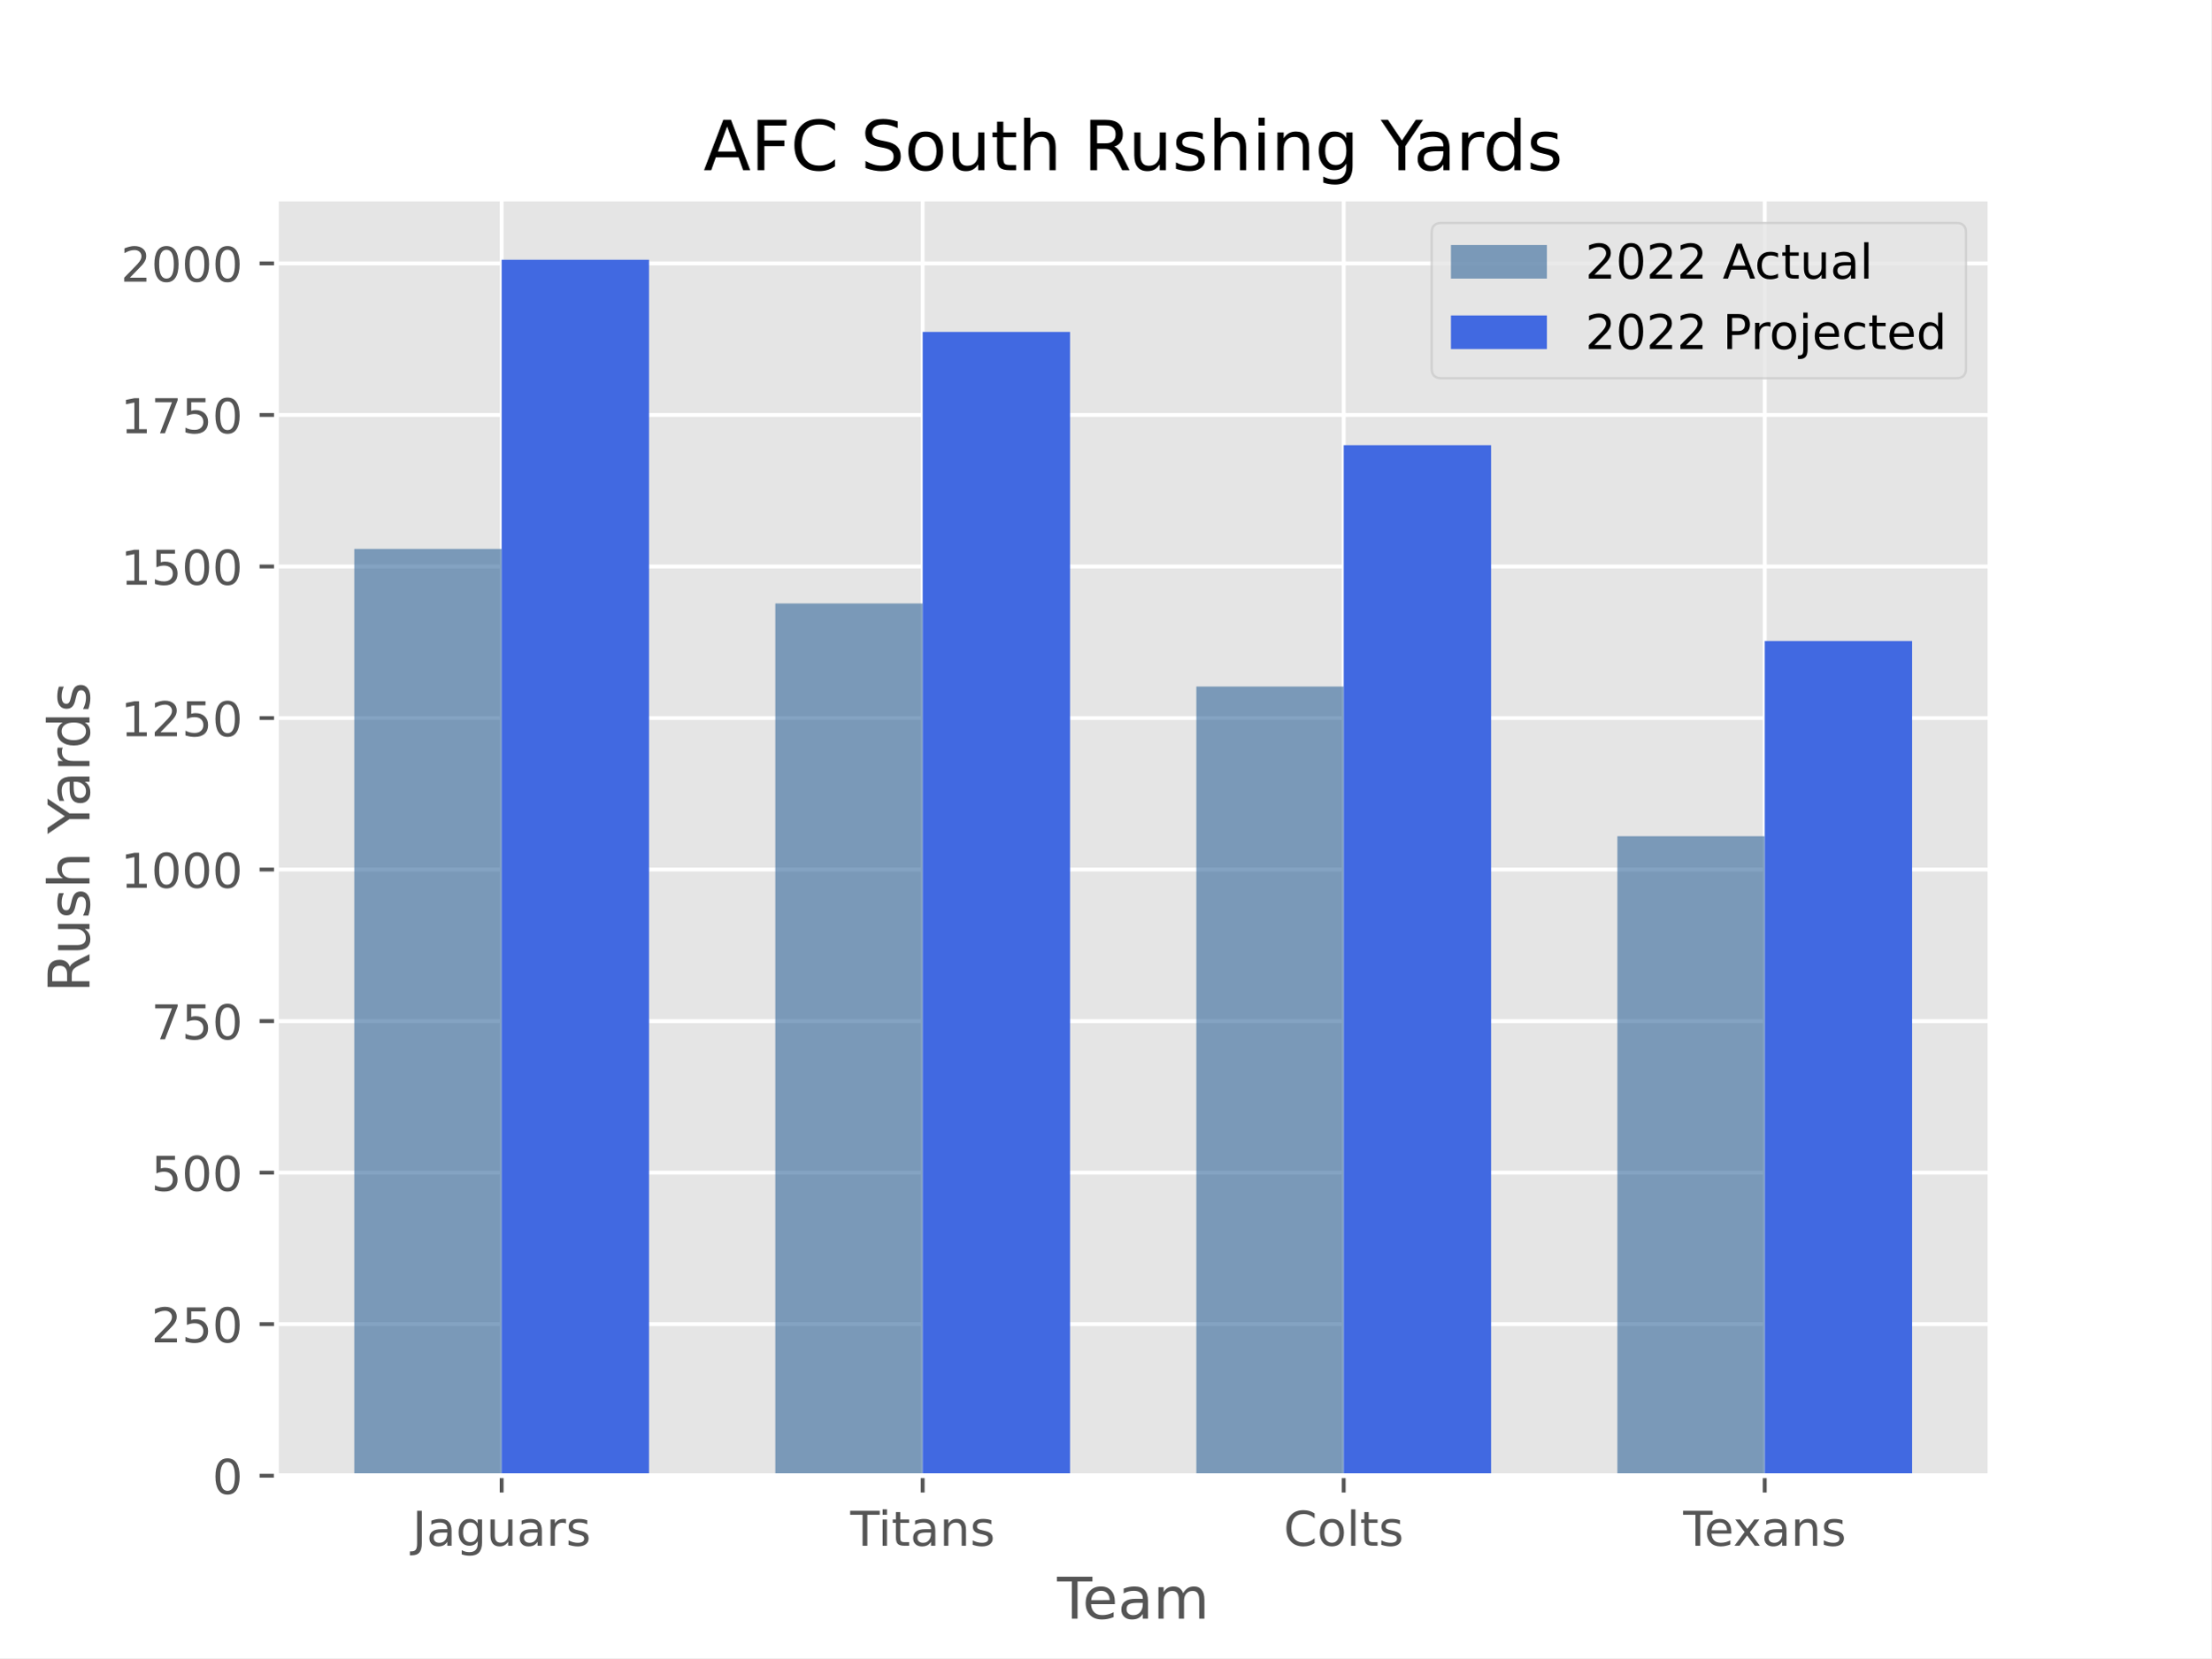
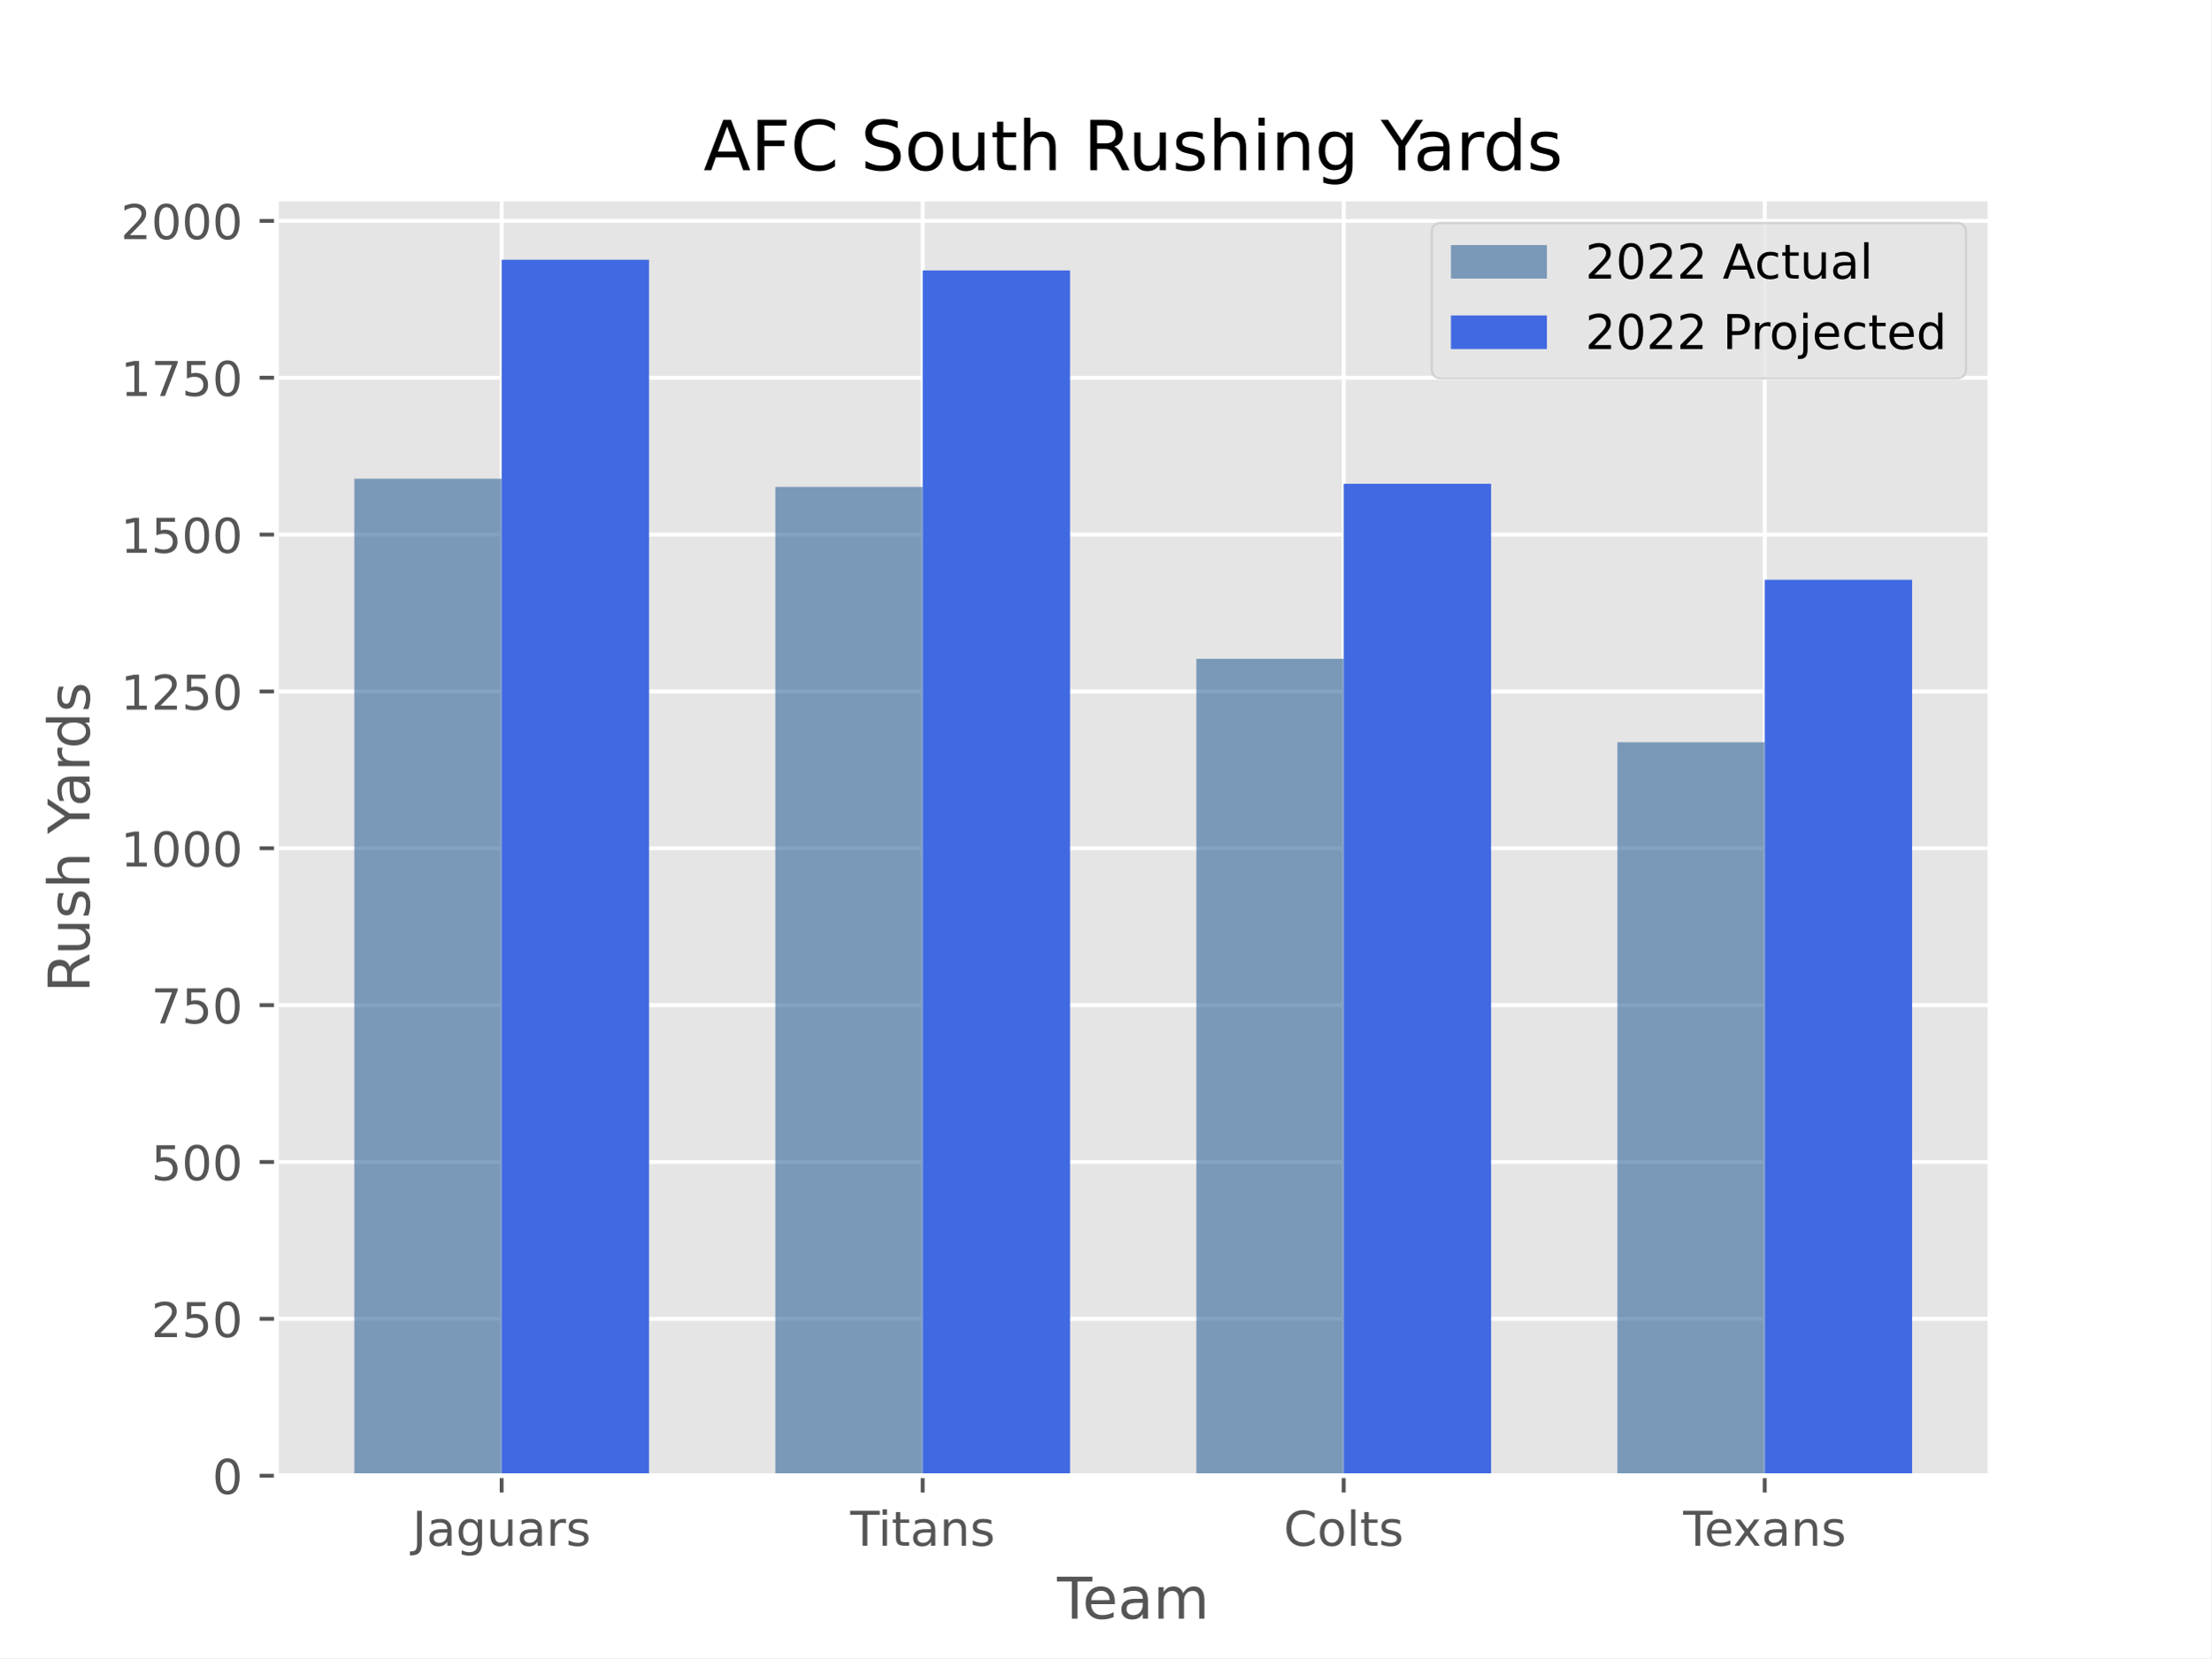
<svg xmlns="http://www.w3.org/2000/svg" xmlns:xlink="http://www.w3.org/1999/xlink" width="460.8pt" height="345.6pt" viewBox="0 0 460.8 345.6" version="1.1">
  <defs>
    <style type="text/css">*{stroke-linejoin: round; stroke-linecap: butt}</style>
  </defs>
  <g id="figure_1">
    <g id="patch_1">
      <path d="M 0 345.6  L 460.8 345.6  L 460.8 0  L 0 0  z " style="fill: #ffffff" />
    </g>
    <g id="axes_1">
      <g id="patch_2">
        <path d="M 57.6 307.584  L 414.72 307.584  L 414.72 41.472  L 57.6 41.472  z " style="fill: #e5e5e5" />
      </g>
      <g id="matplotlib.axis_1">
        <g id="xtick_1">
          <g id="line2d_1">
-             <path d="M 104.543 307.584  L 104.543 41.472  " clip-path="url(#p7db00af8da)" style="fill: none; stroke: #ffffff; stroke-width: 0.8; stroke-linecap: square" />
+             <path d="M 104.543 307.584  L 104.543 41.472  " clip-path="url(#peb1a7d5f02)" style="fill: none; stroke: #ffffff; stroke-width: 0.8; stroke-linecap: square" />
          </g>
          <g id="line2d_2">
            <defs>
-               <path id="m661bc53f66" d="M 0 0  L 0 3.5  " style="stroke: #555555; stroke-width: 0.8" />
-             </defs>
-             <g>
-               <use xlink:href="#m661bc53f66" x="104.543" y="307.584" style="fill: #555555; stroke: #555555; stroke-width: 0.8" />
+               <path id="md415f36547" d="M 0 0  L 0 3.5  " style="stroke: #555555; stroke-width: 0.8" />
+             </defs>
+             <g>
+               <use xlink:href="#md415f36547" x="104.543" y="307.584" style="fill: #555555; stroke: #555555; stroke-width: 0.8" />
            </g>
          </g>
          <g id="text_1">
            <g style="fill: #555555" transform="translate(85.93704 322.1824) scale(0.1 -0.1)">
              <defs>
                <path id="DejaVuSans-4a" d="M 628 4666  L 1259 4666  L 1259 325  Q 1259 -519 939 -900  Q 619 -1281 -91 -1281  L -331 -1281  L -331 -750  L -134 -750  Q 284 -750 456 -515  Q 628 -281 628 325  L 628 4666  z " transform="scale(0.015625)" />
                <path id="DejaVuSans-61" d="M 2194 1759  Q 1497 1759 1228 1600  Q 959 1441 959 1056  Q 959 750 1161 570  Q 1363 391 1709 391  Q 2188 391 2477 730  Q 2766 1069 2766 1631  L 2766 1759  L 2194 1759  z M 3341 1997  L 3341 0  L 2766 0  L 2766 531  Q 2569 213 2275 61  Q 1981 -91 1556 -91  Q 1019 -91 701 211  Q 384 513 384 1019  Q 384 1609 779 1909  Q 1175 2209 1959 2209  L 2766 2209  L 2766 2266  Q 2766 2663 2505 2880  Q 2244 3097 1772 3097  Q 1472 3097 1187 3025  Q 903 2953 641 2809  L 641 3341  Q 956 3463 1253 3523  Q 1550 3584 1831 3584  Q 2591 3584 2966 3190  Q 3341 2797 3341 1997  z " transform="scale(0.015625)" />
                <path id="DejaVuSans-67" d="M 2906 1791  Q 2906 2416 2648 2759  Q 2391 3103 1925 3103  Q 1463 3103 1205 2759  Q 947 2416 947 1791  Q 947 1169 1205 825  Q 1463 481 1925 481  Q 2391 481 2648 825  Q 2906 1169 2906 1791  z M 3481 434  Q 3481 -459 3084 -895  Q 2688 -1331 1869 -1331  Q 1566 -1331 1297 -1286  Q 1028 -1241 775 -1147  L 775 -588  Q 1028 -725 1275 -790  Q 1522 -856 1778 -856  Q 2344 -856 2625 -561  Q 2906 -266 2906 331  L 2906 616  Q 2728 306 2450 153  Q 2172 0 1784 0  Q 1141 0 747 490  Q 353 981 353 1791  Q 353 2603 747 3093  Q 1141 3584 1784 3584  Q 2172 3584 2450 3431  Q 2728 3278 2906 2969  L 2906 3500  L 3481 3500  L 3481 434  z " transform="scale(0.015625)" />
                <path id="DejaVuSans-75" d="M 544 1381  L 544 3500  L 1119 3500  L 1119 1403  Q 1119 906 1312 657  Q 1506 409 1894 409  Q 2359 409 2629 706  Q 2900 1003 2900 1516  L 2900 3500  L 3475 3500  L 3475 0  L 2900 0  L 2900 538  Q 2691 219 2414 64  Q 2138 -91 1772 -91  Q 1169 -91 856 284  Q 544 659 544 1381  z M 1991 3584  L 1991 3584  z " transform="scale(0.015625)" />
                <path id="DejaVuSans-72" d="M 2631 2963  Q 2534 3019 2420 3045  Q 2306 3072 2169 3072  Q 1681 3072 1420 2755  Q 1159 2438 1159 1844  L 1159 0  L 581 0  L 581 3500  L 1159 3500  L 1159 2956  Q 1341 3275 1631 3429  Q 1922 3584 2338 3584  Q 2397 3584 2469 3576  Q 2541 3569 2628 3553  L 2631 2963  z " transform="scale(0.015625)" />
                <path id="DejaVuSans-73" d="M 2834 3397  L 2834 2853  Q 2591 2978 2328 3040  Q 2066 3103 1784 3103  Q 1356 3103 1142 2972  Q 928 2841 928 2578  Q 928 2378 1081 2264  Q 1234 2150 1697 2047  L 1894 2003  Q 2506 1872 2764 1633  Q 3022 1394 3022 966  Q 3022 478 2636 193  Q 2250 -91 1575 -91  Q 1294 -91 989 -36  Q 684 19 347 128  L 347 722  Q 666 556 975 473  Q 1284 391 1588 391  Q 1994 391 2212 530  Q 2431 669 2431 922  Q 2431 1156 2273 1281  Q 2116 1406 1581 1522  L 1381 1569  Q 847 1681 609 1914  Q 372 2147 372 2553  Q 372 3047 722 3315  Q 1072 3584 1716 3584  Q 2034 3584 2315 3537  Q 2597 3491 2834 3397  z " transform="scale(0.015625)" />
              </defs>
              <use xlink:href="#DejaVuSans-4a" />
              <use xlink:href="#DejaVuSans-61" x="29.492" />
              <use xlink:href="#DejaVuSans-67" x="90.771" />
              <use xlink:href="#DejaVuSans-75" x="154.248" />
              <use xlink:href="#DejaVuSans-61" x="217.627" />
              <use xlink:href="#DejaVuSans-72" x="278.906" />
              <use xlink:href="#DejaVuSans-73" x="320.02" />
            </g>
          </g>
        </g>
        <g id="xtick_2">
          <g id="line2d_3">
-             <path d="M 192.288 307.584  L 192.288 41.472  " clip-path="url(#p7db00af8da)" style="fill: none; stroke: #ffffff; stroke-width: 0.8; stroke-linecap: square" />
+             <path d="M 192.288 307.584  L 192.288 41.472  " clip-path="url(#peb1a7d5f02)" style="fill: none; stroke: #ffffff; stroke-width: 0.8; stroke-linecap: square" />
          </g>
          <g id="line2d_4">
            <g>
-               <use xlink:href="#m661bc53f66" x="192.288" y="307.584" style="fill: #555555; stroke: #555555; stroke-width: 0.8" />
+               <use xlink:href="#md415f36547" x="192.288" y="307.584" style="fill: #555555; stroke: #555555; stroke-width: 0.8" />
            </g>
          </g>
          <g id="text_2">
            <g style="fill: #555555" transform="translate(177.2034 322.1824) scale(0.1 -0.1)">
              <defs>
                <path id="DejaVuSans-54" d="M -19 4666  L 3928 4666  L 3928 4134  L 2272 4134  L 2272 0  L 1638 0  L 1638 4134  L -19 4134  L -19 4666  z " transform="scale(0.015625)" />
                <path id="DejaVuSans-69" d="M 603 3500  L 1178 3500  L 1178 0  L 603 0  L 603 3500  z M 603 4863  L 1178 4863  L 1178 4134  L 603 4134  L 603 4863  z " transform="scale(0.015625)" />
                <path id="DejaVuSans-74" d="M 1172 4494  L 1172 3500  L 2356 3500  L 2356 3053  L 1172 3053  L 1172 1153  Q 1172 725 1289 603  Q 1406 481 1766 481  L 2356 481  L 2356 0  L 1766 0  Q 1100 0 847 248  Q 594 497 594 1153  L 594 3053  L 172 3053  L 172 3500  L 594 3500  L 594 4494  L 1172 4494  z " transform="scale(0.015625)" />
                <path id="DejaVuSans-6e" d="M 3513 2113  L 3513 0  L 2938 0  L 2938 2094  Q 2938 2591 2744 2837  Q 2550 3084 2163 3084  Q 1697 3084 1428 2787  Q 1159 2491 1159 1978  L 1159 0  L 581 0  L 581 3500  L 1159 3500  L 1159 2956  Q 1366 3272 1645 3428  Q 1925 3584 2291 3584  Q 2894 3584 3203 3211  Q 3513 2838 3513 2113  z " transform="scale(0.015625)" />
              </defs>
              <use xlink:href="#DejaVuSans-54" />
              <use xlink:href="#DejaVuSans-69" x="57.959" />
              <use xlink:href="#DejaVuSans-74" x="85.742" />
              <use xlink:href="#DejaVuSans-61" x="124.951" />
              <use xlink:href="#DejaVuSans-6e" x="186.23" />
              <use xlink:href="#DejaVuSans-73" x="249.609" />
            </g>
          </g>
        </g>
        <g id="xtick_3">
          <g id="line2d_5">
-             <path d="M 280.032 307.584  L 280.032 41.472  " clip-path="url(#p7db00af8da)" style="fill: none; stroke: #ffffff; stroke-width: 0.8; stroke-linecap: square" />
+             <path d="M 280.032 307.584  L 280.032 41.472  " clip-path="url(#peb1a7d5f02)" style="fill: none; stroke: #ffffff; stroke-width: 0.8; stroke-linecap: square" />
          </g>
          <g id="line2d_6">
            <g>
-               <use xlink:href="#m661bc53f66" x="280.032" y="307.584" style="fill: #555555; stroke: #555555; stroke-width: 0.8" />
+               <use xlink:href="#md415f36547" x="280.032" y="307.584" style="fill: #555555; stroke: #555555; stroke-width: 0.8" />
            </g>
          </g>
          <g id="text_3">
            <g style="fill: #555555" transform="translate(267.5275 322.1824) scale(0.1 -0.1)">
              <defs>
                <path id="DejaVuSans-43" d="M 4122 4306  L 4122 3641  Q 3803 3938 3442 4084  Q 3081 4231 2675 4231  Q 1875 4231 1450 3742  Q 1025 3253 1025 2328  Q 1025 1406 1450 917  Q 1875 428 2675 428  Q 3081 428 3442 575  Q 3803 722 4122 1019  L 4122 359  Q 3791 134 3420 21  Q 3050 -91 2638 -91  Q 1578 -91 968 557  Q 359 1206 359 2328  Q 359 3453 968 4101  Q 1578 4750 2638 4750  Q 3056 4750 3426 4639  Q 3797 4528 4122 4306  z " transform="scale(0.015625)" />
                <path id="DejaVuSans-6f" d="M 1959 3097  Q 1497 3097 1228 2736  Q 959 2375 959 1747  Q 959 1119 1226 758  Q 1494 397 1959 397  Q 2419 397 2687 759  Q 2956 1122 2956 1747  Q 2956 2369 2687 2733  Q 2419 3097 1959 3097  z M 1959 3584  Q 2709 3584 3137 3096  Q 3566 2609 3566 1747  Q 3566 888 3137 398  Q 2709 -91 1959 -91  Q 1206 -91 779 398  Q 353 888 353 1747  Q 353 2609 779 3096  Q 1206 3584 1959 3584  z " transform="scale(0.015625)" />
                <path id="DejaVuSans-6c" d="M 603 4863  L 1178 4863  L 1178 0  L 603 0  L 603 4863  z " transform="scale(0.015625)" />
              </defs>
              <use xlink:href="#DejaVuSans-43" />
              <use xlink:href="#DejaVuSans-6f" x="69.824" />
              <use xlink:href="#DejaVuSans-6c" x="131.006" />
              <use xlink:href="#DejaVuSans-74" x="158.789" />
              <use xlink:href="#DejaVuSans-73" x="197.998" />
            </g>
          </g>
        </g>
        <g id="xtick_4">
          <g id="line2d_7">
-             <path d="M 367.777 307.584  L 367.777 41.472  " clip-path="url(#p7db00af8da)" style="fill: none; stroke: #ffffff; stroke-width: 0.8; stroke-linecap: square" />
+             <path d="M 367.777 307.584  L 367.777 41.472  " clip-path="url(#peb1a7d5f02)" style="fill: none; stroke: #ffffff; stroke-width: 0.8; stroke-linecap: square" />
          </g>
          <g id="line2d_8">
            <g>
-               <use xlink:href="#m661bc53f66" x="367.777" y="307.584" style="fill: #555555; stroke: #555555; stroke-width: 0.8" />
+               <use xlink:href="#md415f36547" x="367.777" y="307.584" style="fill: #555555; stroke: #555555; stroke-width: 0.8" />
            </g>
          </g>
          <g id="text_4">
            <g style="fill: #555555" transform="translate(350.7869 322.1824) scale(0.1 -0.1)">
              <defs>
                <path id="DejaVuSans-65" d="M 3597 1894  L 3597 1613  L 953 1613  Q 991 1019 1311 708  Q 1631 397 2203 397  Q 2534 397 2845 478  Q 3156 559 3463 722  L 3463 178  Q 3153 47 2828 -22  Q 2503 -91 2169 -91  Q 1331 -91 842 396  Q 353 884 353 1716  Q 353 2575 817 3079  Q 1281 3584 2069 3584  Q 2775 3584 3186 3129  Q 3597 2675 3597 1894  z M 3022 2063  Q 3016 2534 2758 2815  Q 2500 3097 2075 3097  Q 1594 3097 1305 2825  Q 1016 2553 972 2059  L 3022 2063  z " transform="scale(0.015625)" />
                <path id="DejaVuSans-78" d="M 3513 3500  L 2247 1797  L 3578 0  L 2900 0  L 1881 1375  L 863 0  L 184 0  L 1544 1831  L 300 3500  L 978 3500  L 1906 2253  L 2834 3500  L 3513 3500  z " transform="scale(0.015625)" />
              </defs>
              <use xlink:href="#DejaVuSans-54" />
              <use xlink:href="#DejaVuSans-65" x="44.084" />
              <use xlink:href="#DejaVuSans-78" x="103.857" />
              <use xlink:href="#DejaVuSans-61" x="163.037" />
              <use xlink:href="#DejaVuSans-6e" x="224.316" />
              <use xlink:href="#DejaVuSans-73" x="287.695" />
            </g>
          </g>
        </g>
        <g id="text_5">
          <g style="fill: #555555" transform="translate(220.3022 337.3802) scale(0.12 -0.12)">
            <defs>
              <path id="DejaVuSans-6d" d="M 3328 2828  Q 3544 3216 3844 3400  Q 4144 3584 4550 3584  Q 5097 3584 5394 3201  Q 5691 2819 5691 2113  L 5691 0  L 5113 0  L 5113 2094  Q 5113 2597 4934 2840  Q 4756 3084 4391 3084  Q 3944 3084 3684 2787  Q 3425 2491 3425 1978  L 3425 0  L 2847 0  L 2847 2094  Q 2847 2600 2669 2842  Q 2491 3084 2119 3084  Q 1678 3084 1418 2786  Q 1159 2488 1159 1978  L 1159 0  L 581 0  L 581 3500  L 1159 3500  L 1159 2956  Q 1356 3278 1631 3431  Q 1906 3584 2284 3584  Q 2666 3584 2933 3390  Q 3200 3197 3328 2828  z " transform="scale(0.015625)" />
            </defs>
            <use xlink:href="#DejaVuSans-54" />
            <use xlink:href="#DejaVuSans-65" x="44.084" />
            <use xlink:href="#DejaVuSans-61" x="105.607" />
            <use xlink:href="#DejaVuSans-6d" x="166.887" />
          </g>
        </g>
      </g>
      <g id="matplotlib.axis_2">
        <g id="ytick_1">
          <g id="line2d_9">
-             <path d="M 57.6 307.584  L 414.72 307.584  " clip-path="url(#p7db00af8da)" style="fill: none; stroke: #ffffff; stroke-width: 0.8; stroke-linecap: square" />
+             <path d="M 57.6 307.584  L 414.72 307.584  " clip-path="url(#peb1a7d5f02)" style="fill: none; stroke: #ffffff; stroke-width: 0.8; stroke-linecap: square" />
          </g>
          <g id="line2d_10">
            <defs>
-               <path id="m9b78938bcd" d="M 0 0  L -3.5 0  " style="stroke: #555555; stroke-width: 0.8" />
-             </defs>
-             <g>
-               <use xlink:href="#m9b78938bcd" x="57.6" y="307.584" style="fill: #555555; stroke: #555555; stroke-width: 0.8" />
+               <path id="me78c7c800e" d="M 0 0  L -3.5 0  " style="stroke: #555555; stroke-width: 0.8" />
+             </defs>
+             <g>
+               <use xlink:href="#me78c7c800e" x="57.6" y="307.584" style="fill: #555555; stroke: #555555; stroke-width: 0.8" />
            </g>
          </g>
          <g id="text_6">
            <g style="fill: #555555" transform="translate(44.2375 311.3832) scale(0.1 -0.1)">
              <defs>
                <path id="DejaVuSans-30" d="M 2034 4250  Q 1547 4250 1301 3770  Q 1056 3291 1056 2328  Q 1056 1369 1301 889  Q 1547 409 2034 409  Q 2525 409 2770 889  Q 3016 1369 3016 2328  Q 3016 3291 2770 3770  Q 2525 4250 2034 4250  z M 2034 4750  Q 2819 4750 3233 4129  Q 3647 3509 3647 2328  Q 3647 1150 3233 529  Q 2819 -91 2034 -91  Q 1250 -91 836 529  Q 422 1150 422 2328  Q 422 3509 836 4129  Q 1250 4750 2034 4750  z " transform="scale(0.015625)" />
              </defs>
              <use xlink:href="#DejaVuSans-30" />
            </g>
          </g>
        </g>
        <g id="ytick_2">
          <g id="line2d_11">
-             <path d="M 57.6 275.999  L 414.72 275.999  " clip-path="url(#p7db00af8da)" style="fill: none; stroke: #ffffff; stroke-width: 0.8; stroke-linecap: square" />
+             <path d="M 57.6 274.891  L 414.72 274.891  " clip-path="url(#peb1a7d5f02)" style="fill: none; stroke: #ffffff; stroke-width: 0.8; stroke-linecap: square" />
          </g>
          <g id="line2d_12">
            <g>
-               <use xlink:href="#m9b78938bcd" x="57.6" y="275.999" style="fill: #555555; stroke: #555555; stroke-width: 0.8" />
+               <use xlink:href="#me78c7c800e" x="57.6" y="274.891" style="fill: #555555; stroke: #555555; stroke-width: 0.8" />
            </g>
          </g>
          <g id="text_7">
-             <g style="fill: #555555" transform="translate(31.5125 279.798) scale(0.1 -0.1)">
+             <g style="fill: #555555" transform="translate(31.5125 278.6897) scale(0.1 -0.1)">
              <defs>
                <path id="DejaVuSans-32" d="M 1228 531  L 3431 531  L 3431 0  L 469 0  L 469 531  Q 828 903 1448 1529  Q 2069 2156 2228 2338  Q 2531 2678 2651 2914  Q 2772 3150 2772 3378  Q 2772 3750 2511 3984  Q 2250 4219 1831 4219  Q 1534 4219 1204 4116  Q 875 4013 500 3803  L 500 4441  Q 881 4594 1212 4672  Q 1544 4750 1819 4750  Q 2544 4750 2975 4387  Q 3406 4025 3406 3419  Q 3406 3131 3298 2873  Q 3191 2616 2906 2266  Q 2828 2175 2409 1742  Q 1991 1309 1228 531  z " transform="scale(0.015625)" />
                <path id="DejaVuSans-35" d="M 691 4666  L 3169 4666  L 3169 4134  L 1269 4134  L 1269 2991  Q 1406 3038 1543 3061  Q 1681 3084 1819 3084  Q 2600 3084 3056 2656  Q 3513 2228 3513 1497  Q 3513 744 3044 326  Q 2575 -91 1722 -91  Q 1428 -91 1123 -41  Q 819 9 494 109  L 494 744  Q 775 591 1075 516  Q 1375 441 1709 441  Q 2250 441 2565 725  Q 2881 1009 2881 1497  Q 2881 1984 2565 2268  Q 2250 2553 1709 2553  Q 1456 2553 1204 2497  Q 953 2441 691 2322  L 691 4666  z " transform="scale(0.015625)" />
              </defs>
              <use xlink:href="#DejaVuSans-32" />
              <use xlink:href="#DejaVuSans-35" x="63.623" />
              <use xlink:href="#DejaVuSans-30" x="127.246" />
            </g>
          </g>
        </g>
        <g id="ytick_3">
          <g id="line2d_13">
-             <path d="M 57.6 244.414  L 414.72 244.414  " clip-path="url(#p7db00af8da)" style="fill: none; stroke: #ffffff; stroke-width: 0.8; stroke-linecap: square" />
+             <path d="M 57.6 242.197  L 414.72 242.197  " clip-path="url(#peb1a7d5f02)" style="fill: none; stroke: #ffffff; stroke-width: 0.8; stroke-linecap: square" />
          </g>
          <g id="line2d_14">
            <g>
-               <use xlink:href="#m9b78938bcd" x="57.6" y="244.414" style="fill: #555555; stroke: #555555; stroke-width: 0.8" />
+               <use xlink:href="#me78c7c800e" x="57.6" y="242.197" style="fill: #555555; stroke: #555555; stroke-width: 0.8" />
            </g>
          </g>
          <g id="text_8">
-             <g style="fill: #555555" transform="translate(31.5125 248.2127) scale(0.1 -0.1)">
+             <g style="fill: #555555" transform="translate(31.5125 245.9962) scale(0.1 -0.1)">
              <use xlink:href="#DejaVuSans-35" />
              <use xlink:href="#DejaVuSans-30" x="63.623" />
              <use xlink:href="#DejaVuSans-30" x="127.246" />
            </g>
          </g>
        </g>
        <g id="ytick_4">
          <g id="line2d_15">
-             <path d="M 57.6 212.828  L 414.72 212.828  " clip-path="url(#p7db00af8da)" style="fill: none; stroke: #ffffff; stroke-width: 0.8; stroke-linecap: square" />
+             <path d="M 57.6 209.504  L 414.72 209.504  " clip-path="url(#peb1a7d5f02)" style="fill: none; stroke: #ffffff; stroke-width: 0.8; stroke-linecap: square" />
          </g>
          <g id="line2d_16">
            <g>
-               <use xlink:href="#m9b78938bcd" x="57.6" y="212.828" style="fill: #555555; stroke: #555555; stroke-width: 0.8" />
+               <use xlink:href="#me78c7c800e" x="57.6" y="209.504" style="fill: #555555; stroke: #555555; stroke-width: 0.8" />
            </g>
          </g>
          <g id="text_9">
-             <g style="fill: #555555" transform="translate(31.5125 216.6275) scale(0.1 -0.1)">
+             <g style="fill: #555555" transform="translate(31.5125 213.3027) scale(0.1 -0.1)">
              <defs>
                <path id="DejaVuSans-37" d="M 525 4666  L 3525 4666  L 3525 4397  L 1831 0  L 1172 0  L 2766 4134  L 525 4134  L 525 4666  z " transform="scale(0.015625)" />
              </defs>
              <use xlink:href="#DejaVuSans-37" />
              <use xlink:href="#DejaVuSans-35" x="63.623" />
              <use xlink:href="#DejaVuSans-30" x="127.246" />
            </g>
          </g>
        </g>
        <g id="ytick_5">
          <g id="line2d_17">
-             <path d="M 57.6 181.243  L 414.72 181.243  " clip-path="url(#p7db00af8da)" style="fill: none; stroke: #ffffff; stroke-width: 0.8; stroke-linecap: square" />
+             <path d="M 57.6 176.81  L 414.72 176.81  " clip-path="url(#peb1a7d5f02)" style="fill: none; stroke: #ffffff; stroke-width: 0.8; stroke-linecap: square" />
          </g>
          <g id="line2d_18">
            <g>
-               <use xlink:href="#m9b78938bcd" x="57.6" y="181.243" style="fill: #555555; stroke: #555555; stroke-width: 0.8" />
+               <use xlink:href="#me78c7c800e" x="57.6" y="176.81" style="fill: #555555; stroke: #555555; stroke-width: 0.8" />
            </g>
          </g>
          <g id="text_10">
-             <g style="fill: #555555" transform="translate(25.15 185.0422) scale(0.1 -0.1)">
+             <g style="fill: #555555" transform="translate(25.15 180.6092) scale(0.1 -0.1)">
              <defs>
                <path id="DejaVuSans-31" d="M 794 531  L 1825 531  L 1825 4091  L 703 3866  L 703 4441  L 1819 4666  L 2450 4666  L 2450 531  L 3481 531  L 3481 0  L 794 0  L 794 531  z " transform="scale(0.015625)" />
              </defs>
              <use xlink:href="#DejaVuSans-31" />
              <use xlink:href="#DejaVuSans-30" x="63.623" />
              <use xlink:href="#DejaVuSans-30" x="127.246" />
              <use xlink:href="#DejaVuSans-30" x="190.869" />
            </g>
          </g>
        </g>
        <g id="ytick_6">
          <g id="line2d_19">
-             <path d="M 57.6 149.658  L 414.72 149.658  " clip-path="url(#p7db00af8da)" style="fill: none; stroke: #ffffff; stroke-width: 0.8; stroke-linecap: square" />
+             <path d="M 57.6 144.117  L 414.72 144.117  " clip-path="url(#peb1a7d5f02)" style="fill: none; stroke: #ffffff; stroke-width: 0.8; stroke-linecap: square" />
          </g>
          <g id="line2d_20">
            <g>
-               <use xlink:href="#m9b78938bcd" x="57.6" y="149.658" style="fill: #555555; stroke: #555555; stroke-width: 0.8" />
+               <use xlink:href="#me78c7c800e" x="57.6" y="144.117" style="fill: #555555; stroke: #555555; stroke-width: 0.8" />
            </g>
          </g>
          <g id="text_11">
-             <g style="fill: #555555" transform="translate(25.15 153.457) scale(0.1 -0.1)">
+             <g style="fill: #555555" transform="translate(25.15 147.9157) scale(0.1 -0.1)">
              <use xlink:href="#DejaVuSans-31" />
              <use xlink:href="#DejaVuSans-32" x="63.623" />
              <use xlink:href="#DejaVuSans-35" x="127.246" />
              <use xlink:href="#DejaVuSans-30" x="190.869" />
            </g>
          </g>
        </g>
        <g id="ytick_7">
          <g id="line2d_21">
-             <path d="M 57.6 118.073  L 414.72 118.073  " clip-path="url(#p7db00af8da)" style="fill: none; stroke: #ffffff; stroke-width: 0.8; stroke-linecap: square" />
+             <path d="M 57.6 111.423  L 414.72 111.423  " clip-path="url(#peb1a7d5f02)" style="fill: none; stroke: #ffffff; stroke-width: 0.8; stroke-linecap: square" />
          </g>
          <g id="line2d_22">
            <g>
-               <use xlink:href="#m9b78938bcd" x="57.6" y="118.073" style="fill: #555555; stroke: #555555; stroke-width: 0.8" />
+               <use xlink:href="#me78c7c800e" x="57.6" y="111.423" style="fill: #555555; stroke: #555555; stroke-width: 0.8" />
            </g>
          </g>
          <g id="text_12">
-             <g style="fill: #555555" transform="translate(25.15 121.8718) scale(0.1 -0.1)">
+             <g style="fill: #555555" transform="translate(25.15 115.2222) scale(0.1 -0.1)">
              <use xlink:href="#DejaVuSans-31" />
              <use xlink:href="#DejaVuSans-35" x="63.623" />
              <use xlink:href="#DejaVuSans-30" x="127.246" />
              <use xlink:href="#DejaVuSans-30" x="190.869" />
            </g>
          </g>
        </g>
        <g id="ytick_8">
          <g id="line2d_23">
-             <path d="M 57.6 86.487  L 414.72 86.487  " clip-path="url(#p7db00af8da)" style="fill: none; stroke: #ffffff; stroke-width: 0.8; stroke-linecap: square" />
+             <path d="M 57.6 78.73  L 414.72 78.73  " clip-path="url(#peb1a7d5f02)" style="fill: none; stroke: #ffffff; stroke-width: 0.8; stroke-linecap: square" />
          </g>
          <g id="line2d_24">
            <g>
-               <use xlink:href="#m9b78938bcd" x="57.6" y="86.487" style="fill: #555555; stroke: #555555; stroke-width: 0.8" />
+               <use xlink:href="#me78c7c800e" x="57.6" y="78.73" style="fill: #555555; stroke: #555555; stroke-width: 0.8" />
            </g>
          </g>
          <g id="text_13">
-             <g style="fill: #555555" transform="translate(25.15 90.28651) scale(0.1 -0.1)">
+             <g style="fill: #555555" transform="translate(25.15 82.52873) scale(0.1 -0.1)">
              <use xlink:href="#DejaVuSans-31" />
              <use xlink:href="#DejaVuSans-37" x="63.623" />
              <use xlink:href="#DejaVuSans-35" x="127.246" />
              <use xlink:href="#DejaVuSans-30" x="190.869" />
            </g>
          </g>
        </g>
        <g id="ytick_9">
          <g id="line2d_25">
-             <path d="M 57.6 54.902  L 414.72 54.902  " clip-path="url(#p7db00af8da)" style="fill: none; stroke: #ffffff; stroke-width: 0.8; stroke-linecap: square" />
+             <path d="M 57.6 46.036  L 414.72 46.036  " clip-path="url(#peb1a7d5f02)" style="fill: none; stroke: #ffffff; stroke-width: 0.8; stroke-linecap: square" />
          </g>
          <g id="line2d_26">
            <g>
-               <use xlink:href="#m9b78938bcd" x="57.6" y="54.902" style="fill: #555555; stroke: #555555; stroke-width: 0.8" />
+               <use xlink:href="#me78c7c800e" x="57.6" y="46.036" style="fill: #555555; stroke: #555555; stroke-width: 0.8" />
            </g>
          </g>
          <g id="text_14">
-             <g style="fill: #555555" transform="translate(25.15 58.70126) scale(0.1 -0.1)">
+             <g style="fill: #555555" transform="translate(25.15 49.83523) scale(0.1 -0.1)">
              <use xlink:href="#DejaVuSans-32" />
              <use xlink:href="#DejaVuSans-30" x="63.623" />
              <use xlink:href="#DejaVuSans-30" x="127.246" />
              <use xlink:href="#DejaVuSans-30" x="190.869" />
            </g>
          </g>
        </g>
        <g id="text_15">
          <g style="fill: #555555" transform="translate(18.65438 206.8774) rotate(-90) scale(0.12 -0.12)">
            <defs>
              <path id="DejaVuSans-52" d="M 2841 2188  Q 3044 2119 3236 1894  Q 3428 1669 3622 1275  L 4263 0  L 3584 0  L 2988 1197  Q 2756 1666 2539 1819  Q 2322 1972 1947 1972  L 1259 1972  L 1259 0  L 628 0  L 628 4666  L 2053 4666  Q 2853 4666 3247 4331  Q 3641 3997 3641 3322  Q 3641 2881 3436 2590  Q 3231 2300 2841 2188  z M 1259 4147  L 1259 2491  L 2053 2491  Q 2509 2491 2742 2702  Q 2975 2913 2975 3322  Q 2975 3731 2742 3939  Q 2509 4147 2053 4147  L 1259 4147  z " transform="scale(0.015625)" />
              <path id="DejaVuSans-68" d="M 3513 2113  L 3513 0  L 2938 0  L 2938 2094  Q 2938 2591 2744 2837  Q 2550 3084 2163 3084  Q 1697 3084 1428 2787  Q 1159 2491 1159 1978  L 1159 0  L 581 0  L 581 4863  L 1159 4863  L 1159 2956  Q 1366 3272 1645 3428  Q 1925 3584 2291 3584  Q 2894 3584 3203 3211  Q 3513 2838 3513 2113  z " transform="scale(0.015625)" />
              <path id="DejaVuSans-20" transform="scale(0.015625)" />
              <path id="DejaVuSans-59" d="M -13 4666  L 666 4666  L 1959 2747  L 3244 4666  L 3922 4666  L 2272 2222  L 2272 0  L 1638 0  L 1638 2222  L -13 4666  z " transform="scale(0.015625)" />
              <path id="DejaVuSans-64" d="M 2906 2969  L 2906 4863  L 3481 4863  L 3481 0  L 2906 0  L 2906 525  Q 2725 213 2448 61  Q 2172 -91 1784 -91  Q 1150 -91 751 415  Q 353 922 353 1747  Q 353 2572 751 3078  Q 1150 3584 1784 3584  Q 2172 3584 2448 3432  Q 2725 3281 2906 2969  z M 947 1747  Q 947 1113 1208 752  Q 1469 391 1925 391  Q 2381 391 2643 752  Q 2906 1113 2906 1747  Q 2906 2381 2643 2742  Q 2381 3103 1925 3103  Q 1469 3103 1208 2742  Q 947 2381 947 1747  z " transform="scale(0.015625)" />
            </defs>
            <use xlink:href="#DejaVuSans-52" />
            <use xlink:href="#DejaVuSans-75" x="64.982" />
            <use xlink:href="#DejaVuSans-73" x="128.361" />
            <use xlink:href="#DejaVuSans-68" x="180.461" />
            <use xlink:href="#DejaVuSans-20" x="243.84" />
            <use xlink:href="#DejaVuSans-59" x="275.627" />
            <use xlink:href="#DejaVuSans-61" x="322.961" />
            <use xlink:href="#DejaVuSans-72" x="384.24" />
            <use xlink:href="#DejaVuSans-64" x="423.604" />
            <use xlink:href="#DejaVuSans-73" x="487.08" />
          </g>
        </g>
      </g>
      <g id="patch_3">
-         <path d="M 73.833 307.584  L 104.543 307.584  L 104.543 114.409  L 73.833 114.409  z " clip-path="url(#p7db00af8da)" style="fill: #336699; fill-opacity: 0.6" />
+         <path d="M 73.833 307.584  L 104.543 307.584  L 104.543 99.784  L 73.833 99.784  z " clip-path="url(#peb1a7d5f02)" style="fill: #336699; fill-opacity: 0.6" />
      </g>
      <g id="patch_4">
-         <path d="M 161.577 307.584  L 192.288 307.584  L 192.288 125.779  L 161.577 125.779  z " clip-path="url(#p7db00af8da)" style="fill: #336699; fill-opacity: 0.6" />
+         <path d="M 161.577 307.584  L 192.288 307.584  L 192.288 101.484  L 161.577 101.484  z " clip-path="url(#peb1a7d5f02)" style="fill: #336699; fill-opacity: 0.6" />
      </g>
      <g id="patch_5">
-         <path d="M 249.322 307.584  L 280.032 307.584  L 280.032 143.088  L 249.322 143.088  z " clip-path="url(#p7db00af8da)" style="fill: #336699; fill-opacity: 0.6" />
+         <path d="M 249.322 307.584  L 280.032 307.584  L 280.032 137.316  L 249.322 137.316  z " clip-path="url(#peb1a7d5f02)" style="fill: #336699; fill-opacity: 0.6" />
      </g>
      <g id="patch_6">
-         <path d="M 337.066 307.584  L 367.777 307.584  L 367.777 174.294  L 337.066 174.294  z " clip-path="url(#p7db00af8da)" style="fill: #336699; fill-opacity: 0.6" />
+         <path d="M 337.066 307.584  L 367.777 307.584  L 367.777 154.709  L 337.066 154.709  z " clip-path="url(#peb1a7d5f02)" style="fill: #336699; fill-opacity: 0.6" />
      </g>
      <g id="patch_7">
-         <path d="M 104.543 307.584  L 135.254 307.584  L 135.254 54.144  L 104.543 54.144  z " clip-path="url(#p7db00af8da)" style="fill: #4169e1" />
+         <path d="M 104.543 307.584  L 135.254 307.584  L 135.254 54.144  L 104.543 54.144  z " clip-path="url(#peb1a7d5f02)" style="fill: #4169e1" />
      </g>
      <g id="patch_8">
-         <path d="M 192.288 307.584  L 222.998 307.584  L 222.998 69.179  L 192.288 69.179  z " clip-path="url(#p7db00af8da)" style="fill: #4169e1" />
+         <path d="M 192.288 307.584  L 222.998 307.584  L 222.998 56.367  L 192.288 56.367  z " clip-path="url(#peb1a7d5f02)" style="fill: #4169e1" />
      </g>
      <g id="patch_9">
-         <path d="M 280.032 307.584  L 310.743 307.584  L 310.743 92.804  L 280.032 92.804  z " clip-path="url(#p7db00af8da)" style="fill: #4169e1" />
+         <path d="M 280.032 307.584  L 310.743 307.584  L 310.743 100.83  L 280.032 100.83  z " clip-path="url(#peb1a7d5f02)" style="fill: #4169e1" />
      </g>
      <g id="patch_10">
-         <path d="M 367.777 307.584  L 398.487 307.584  L 398.487 133.612  L 367.777 133.612  z " clip-path="url(#p7db00af8da)" style="fill: #4169e1" />
+         <path d="M 367.777 307.584  L 398.487 307.584  L 398.487 120.839  L 367.777 120.839  z " clip-path="url(#peb1a7d5f02)" style="fill: #4169e1" />
      </g>
      <g id="patch_11">
        <path d="M 57.6 307.584  L 57.6 41.472  " style="fill: none; stroke: #ffffff; stroke-linejoin: miter; stroke-linecap: square" />
      </g>
      <g id="patch_12">
        <path d="M 414.72 307.584  L 414.72 41.472  " style="fill: none; stroke: #ffffff; stroke-linejoin: miter; stroke-linecap: square" />
      </g>
      <g id="patch_13">
        <path d="M 57.6 307.584  L 414.72 307.584  " style="fill: none; stroke: #ffffff; stroke-linejoin: miter; stroke-linecap: square" />
      </g>
      <g id="patch_14">
        <path d="M 57.6 41.472  L 414.72 41.472  " style="fill: none; stroke: #ffffff; stroke-linejoin: miter; stroke-linecap: square" />
      </g>
      <g id="text_16">
        <g transform="translate(146.6111 35.472) scale(0.144 -0.144)">
          <defs>
            <path id="DejaVuSans-41" d="M 2188 4044  L 1331 1722  L 3047 1722  L 2188 4044  z M 1831 4666  L 2547 4666  L 4325 0  L 3669 0  L 3244 1197  L 1141 1197  L 716 0  L 50 0  L 1831 4666  z " transform="scale(0.015625)" />
            <path id="DejaVuSans-46" d="M 628 4666  L 3309 4666  L 3309 4134  L 1259 4134  L 1259 2759  L 3109 2759  L 3109 2228  L 1259 2228  L 1259 0  L 628 0  L 628 4666  z " transform="scale(0.015625)" />
            <path id="DejaVuSans-53" d="M 3425 4513  L 3425 3897  Q 3066 4069 2747 4153  Q 2428 4238 2131 4238  Q 1616 4238 1336 4038  Q 1056 3838 1056 3469  Q 1056 3159 1242 3001  Q 1428 2844 1947 2747  L 2328 2669  Q 3034 2534 3370 2195  Q 3706 1856 3706 1288  Q 3706 609 3251 259  Q 2797 -91 1919 -91  Q 1588 -91 1214 -16  Q 841 59 441 206  L 441 856  Q 825 641 1194 531  Q 1563 422 1919 422  Q 2459 422 2753 634  Q 3047 847 3047 1241  Q 3047 1584 2836 1778  Q 2625 1972 2144 2069  L 1759 2144  Q 1053 2284 737 2584  Q 422 2884 422 3419  Q 422 4038 858 4394  Q 1294 4750 2059 4750  Q 2388 4750 2728 4690  Q 3069 4631 3425 4513  z " transform="scale(0.015625)" />
          </defs>
          <use xlink:href="#DejaVuSans-41" />
          <use xlink:href="#DejaVuSans-46" x="68.408" />
          <use xlink:href="#DejaVuSans-43" x="125.928" />
          <use xlink:href="#DejaVuSans-20" x="195.752" />
          <use xlink:href="#DejaVuSans-53" x="227.539" />
          <use xlink:href="#DejaVuSans-6f" x="291.016" />
          <use xlink:href="#DejaVuSans-75" x="352.197" />
          <use xlink:href="#DejaVuSans-74" x="415.576" />
          <use xlink:href="#DejaVuSans-68" x="454.785" />
          <use xlink:href="#DejaVuSans-20" x="518.164" />
          <use xlink:href="#DejaVuSans-52" x="549.951" />
          <use xlink:href="#DejaVuSans-75" x="614.934" />
          <use xlink:href="#DejaVuSans-73" x="678.312" />
          <use xlink:href="#DejaVuSans-68" x="730.412" />
          <use xlink:href="#DejaVuSans-69" x="793.791" />
          <use xlink:href="#DejaVuSans-6e" x="821.574" />
          <use xlink:href="#DejaVuSans-67" x="884.953" />
          <use xlink:href="#DejaVuSans-20" x="948.43" />
          <use xlink:href="#DejaVuSans-59" x="980.217" />
          <use xlink:href="#DejaVuSans-61" x="1027.551" />
          <use xlink:href="#DejaVuSans-72" x="1088.83" />
          <use xlink:href="#DejaVuSans-64" x="1128.193" />
          <use xlink:href="#DejaVuSans-73" x="1191.67" />
        </g>
      </g>
      <g id="legend_1">
        <g id="patch_15">
          <path d="M 300.381 78.828  L 407.72 78.828  Q 409.72 78.828 409.72 76.828  L 409.72 48.472  Q 409.72 46.472 407.72 46.472  L 300.381 46.472  Q 298.381 46.472 298.381 48.472  L 298.381 76.828  Q 298.381 78.828 300.381 78.828  z " style="fill: #e5e5e5; opacity: 0.8; stroke: #cccccc; stroke-width: 0.5; stroke-linejoin: miter" />
        </g>
        <g id="patch_16">
          <path d="M 302.381 58.07  L 322.381 58.07  L 322.381 51.07  L 302.381 51.07  z " style="fill: #336699; fill-opacity: 0.6" />
        </g>
        <g id="text_17">
          <g transform="translate(330.3809 58.07044) scale(0.1 -0.1)">
            <defs>
              <path id="DejaVuSans-63" d="M 3122 3366  L 3122 2828  Q 2878 2963 2633 3030  Q 2388 3097 2138 3097  Q 1578 3097 1268 2742  Q 959 2388 959 1747  Q 959 1106 1268 751  Q 1578 397 2138 397  Q 2388 397 2633 464  Q 2878 531 3122 666  L 3122 134  Q 2881 22 2623 -34  Q 2366 -91 2075 -91  Q 1284 -91 818 406  Q 353 903 353 1747  Q 353 2603 823 3093  Q 1294 3584 2113 3584  Q 2378 3584 2631 3529  Q 2884 3475 3122 3366  z " transform="scale(0.015625)" />
            </defs>
            <use xlink:href="#DejaVuSans-32" />
            <use xlink:href="#DejaVuSans-30" x="63.623" />
            <use xlink:href="#DejaVuSans-32" x="127.246" />
            <use xlink:href="#DejaVuSans-32" x="190.869" />
            <use xlink:href="#DejaVuSans-20" x="254.492" />
            <use xlink:href="#DejaVuSans-41" x="286.279" />
            <use xlink:href="#DejaVuSans-63" x="352.938" />
            <use xlink:href="#DejaVuSans-74" x="407.918" />
            <use xlink:href="#DejaVuSans-75" x="447.127" />
            <use xlink:href="#DejaVuSans-61" x="510.506" />
            <use xlink:href="#DejaVuSans-6c" x="571.785" />
          </g>
        </g>
        <g id="patch_17">
          <path d="M 302.381 72.749  L 322.381 72.749  L 322.381 65.749  L 302.381 65.749  z " style="fill: #4169e1" />
        </g>
        <g id="text_18">
          <g transform="translate(330.3809 72.74856) scale(0.1 -0.1)">
            <defs>
              <path id="DejaVuSans-50" d="M 1259 4147  L 1259 2394  L 2053 2394  Q 2494 2394 2734 2622  Q 2975 2850 2975 3272  Q 2975 3691 2734 3919  Q 2494 4147 2053 4147  L 1259 4147  z M 628 4666  L 2053 4666  Q 2838 4666 3239 4311  Q 3641 3956 3641 3272  Q 3641 2581 3239 2228  Q 2838 1875 2053 1875  L 1259 1875  L 1259 0  L 628 0  L 628 4666  z " transform="scale(0.015625)" />
              <path id="DejaVuSans-6a" d="M 603 3500  L 1178 3500  L 1178 -63  Q 1178 -731 923 -1031  Q 669 -1331 103 -1331  L -116 -1331  L -116 -844  L 38 -844  Q 366 -844 484 -692  Q 603 -541 603 -63  L 603 3500  z M 603 4863  L 1178 4863  L 1178 4134  L 603 4134  L 603 4863  z " transform="scale(0.015625)" />
            </defs>
            <use xlink:href="#DejaVuSans-32" />
            <use xlink:href="#DejaVuSans-30" x="63.623" />
            <use xlink:href="#DejaVuSans-32" x="127.246" />
            <use xlink:href="#DejaVuSans-32" x="190.869" />
            <use xlink:href="#DejaVuSans-20" x="254.492" />
            <use xlink:href="#DejaVuSans-50" x="286.279" />
            <use xlink:href="#DejaVuSans-72" x="344.832" />
            <use xlink:href="#DejaVuSans-6f" x="383.695" />
            <use xlink:href="#DejaVuSans-6a" x="444.877" />
            <use xlink:href="#DejaVuSans-65" x="472.66" />
            <use xlink:href="#DejaVuSans-63" x="534.184" />
            <use xlink:href="#DejaVuSans-74" x="589.164" />
            <use xlink:href="#DejaVuSans-65" x="628.373" />
            <use xlink:href="#DejaVuSans-64" x="689.896" />
          </g>
        </g>
      </g>
    </g>
  </g>
  <defs>
-     <clipPath id="p7db00af8da">
+     <clipPath id="peb1a7d5f02">
      <rect x="57.6" y="41.472" width="357.12" height="266.112" />
    </clipPath>
  </defs>
</svg>
